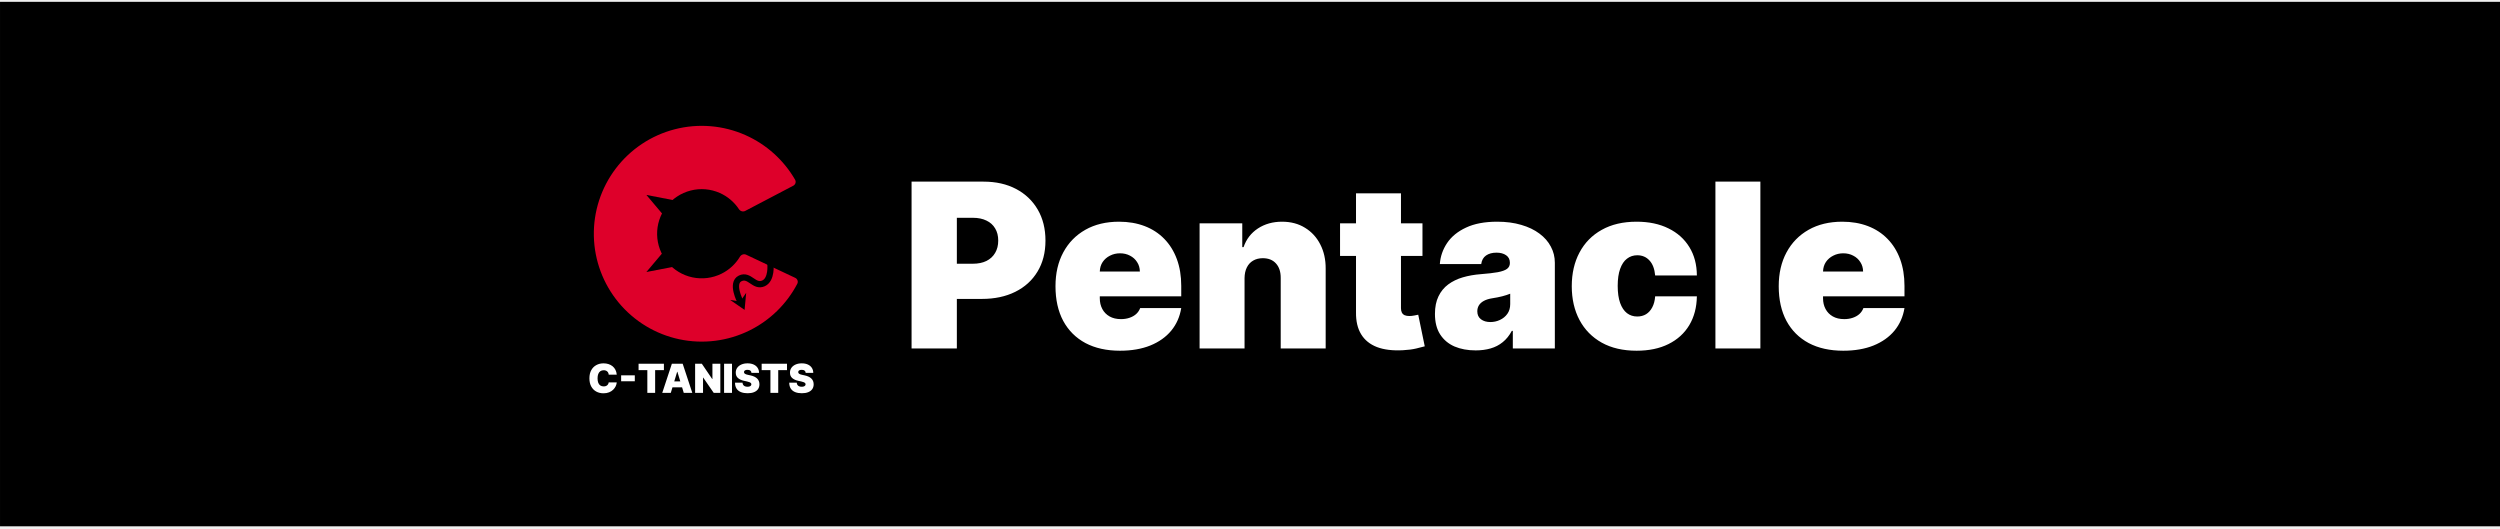
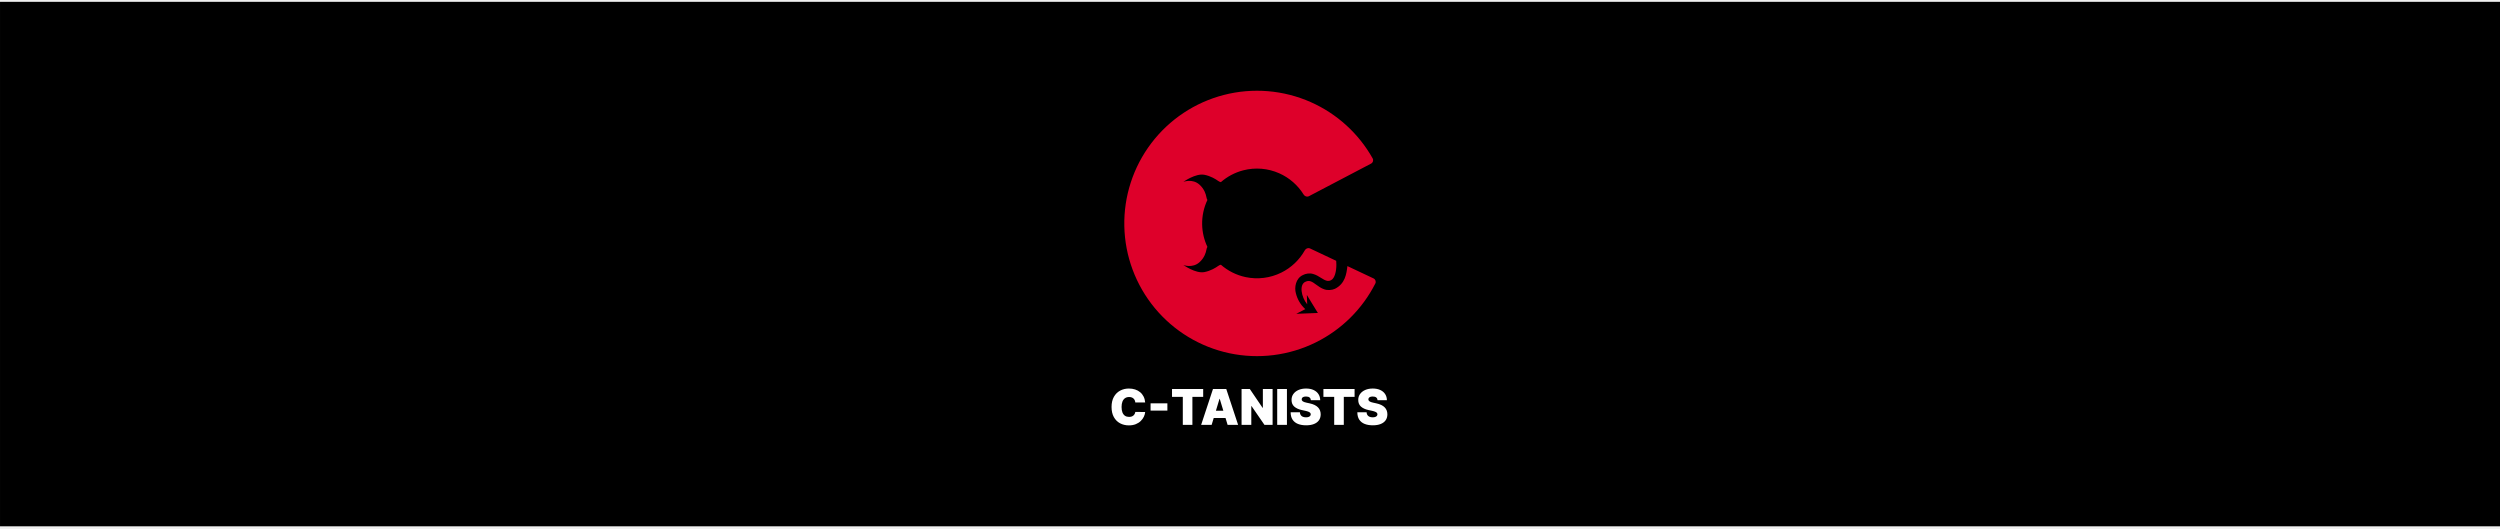
<svg xmlns="http://www.w3.org/2000/svg" width="800" height="169" viewBox="0 0 800 169" fill="none">
  <rect width="800" height="167.829" transform="translate(0.00317383 0.585571)" fill="black" />
-   <path d="M254.471 88.913C255.189 89.251 255.499 90.109 255.131 90.813C251.755 97.26 246.42 102.487 239.877 105.73C232.904 109.185 224.968 110.183 217.357 108.562C209.745 106.941 202.905 102.796 197.945 96.799C192.985 90.803 190.197 83.306 190.032 75.526C189.868 67.746 192.337 60.138 197.039 53.937C201.741 47.736 208.4 43.306 215.936 41.364C223.472 39.423 231.443 40.085 238.555 43.242C245.229 46.205 250.781 51.202 254.426 57.501C254.824 58.188 254.55 59.058 253.848 59.427L238.46 67.499C237.757 67.867 236.894 67.592 236.456 66.929C234.959 64.663 232.84 62.862 230.339 61.751C227.398 60.446 224.103 60.172 220.987 60.975C217.872 61.777 215.119 63.609 213.175 66.173C211.231 68.736 210.21 71.881 210.278 75.098C210.346 78.314 211.499 81.413 213.55 83.893C215.6 86.372 218.428 88.085 221.575 88.755C224.722 89.426 228.002 89.013 230.885 87.584C233.337 86.37 235.378 84.48 236.778 82.153C237.187 81.472 238.038 81.16 238.756 81.499L254.471 88.913Z" fill="#E0002B" fill-opacity="0.99" />
-   <path d="M206.846 62.379L228.818 66.627C229.587 66.775 230.136 67.447 230.041 68.225C229.852 69.773 229.304 72.433 227.72 74.982C226.193 77.439 224.396 79 223.269 79.823C222.648 80.277 221.812 80.121 221.316 79.533L206.846 62.379Z" fill="black" />
-   <path d="M206.846 87.044L228.818 82.796C229.587 82.647 230.136 81.975 230.041 81.198C229.852 79.65 229.304 76.989 227.72 74.441C226.193 71.984 224.396 70.422 223.269 69.6C222.648 69.146 221.812 69.301 221.316 69.889L206.846 87.044Z" fill="black" />
-   <path d="M233.643 95.972L236.84 96.504L238.781 93.698L238.266 99.165L233.643 95.972Z" fill="black" />
-   <path d="M246.546 84.596C246.546 84.596 247.04 89.443 244.328 90.673C241.3 92.046 239.875 87.642 236.876 89.076C233.792 90.552 236.876 96.439 236.876 96.439" stroke="black" stroke-width="2.004" stroke-linecap="round" />
-   <path d="M197.359 119.896H194.79C194.772 119.683 194.723 119.49 194.644 119.317C194.568 119.144 194.462 118.995 194.325 118.871C194.192 118.743 194.029 118.646 193.838 118.579C193.646 118.509 193.429 118.475 193.186 118.475C192.761 118.475 192.401 118.578 192.107 118.784C191.815 118.991 191.593 119.287 191.442 119.673C191.293 120.058 191.218 120.522 191.218 121.062C191.218 121.633 191.294 122.111 191.446 122.497C191.601 122.88 191.824 123.168 192.116 123.363C192.407 123.554 192.758 123.65 193.168 123.65C193.402 123.65 193.612 123.621 193.797 123.563C193.982 123.502 194.143 123.416 194.28 123.303C194.416 123.191 194.527 123.056 194.612 122.898C194.7 122.737 194.76 122.556 194.79 122.356L197.359 122.374C197.329 122.769 197.218 123.171 197.027 123.581C196.835 123.988 196.564 124.365 196.211 124.711C195.862 125.054 195.429 125.331 194.913 125.54C194.397 125.75 193.797 125.855 193.113 125.855C192.257 125.855 191.489 125.671 190.808 125.303C190.131 124.936 189.595 124.395 189.2 123.682C188.808 122.968 188.613 122.095 188.613 121.062C188.613 120.023 188.813 119.149 189.214 118.438C189.615 117.724 190.155 117.185 190.836 116.821C191.516 116.453 192.275 116.27 193.113 116.27C193.703 116.27 194.245 116.35 194.74 116.511C195.235 116.672 195.669 116.907 196.043 117.217C196.416 117.524 196.717 117.902 196.945 118.352C197.173 118.801 197.311 119.316 197.359 119.896ZM203.137 120.115V122.01H198.764V120.115H203.137ZM204.342 118.438V116.397H212.451V118.438H209.645V125.727H207.148V118.438H204.342ZM214.65 125.727H211.917L214.996 116.397H218.459L221.538 125.727H218.805L216.764 118.967H216.691L214.65 125.727ZM214.14 122.046H219.279V123.941H214.14V122.046ZM230.509 116.397V125.727H228.396L225.024 120.825H224.97V125.727H222.437V116.397H224.587L227.904 121.281H227.976V116.397H230.509ZM234.24 116.397V125.727H231.707V116.397H234.24ZM240.47 119.313C240.446 119.009 240.332 118.772 240.129 118.602C239.928 118.432 239.623 118.347 239.213 118.347C238.952 118.347 238.738 118.379 238.571 118.443C238.407 118.503 238.285 118.587 238.206 118.693C238.127 118.799 238.086 118.921 238.083 119.058C238.077 119.17 238.097 119.272 238.142 119.363C238.191 119.451 238.267 119.531 238.37 119.604C238.473 119.674 238.605 119.738 238.766 119.796C238.927 119.853 239.119 119.905 239.34 119.951L240.106 120.115C240.622 120.224 241.064 120.368 241.431 120.547C241.799 120.727 242.1 120.938 242.333 121.181C242.567 121.42 242.739 121.691 242.848 121.991C242.961 122.292 243.018 122.62 243.021 122.975C243.018 123.589 242.865 124.108 242.561 124.533C242.258 124.959 241.823 125.282 241.258 125.504C240.696 125.726 240.021 125.836 239.231 125.836C238.42 125.836 237.713 125.716 237.108 125.476C236.507 125.237 236.039 124.868 235.705 124.369C235.374 123.868 235.207 123.228 235.204 122.447H237.609C237.624 122.732 237.696 122.972 237.823 123.167C237.951 123.361 238.13 123.508 238.361 123.609C238.595 123.709 238.873 123.759 239.195 123.759C239.465 123.759 239.691 123.726 239.873 123.659C240.056 123.592 240.194 123.499 240.288 123.381C240.382 123.262 240.431 123.127 240.434 122.975C240.431 122.833 240.384 122.708 240.293 122.602C240.204 122.493 240.059 122.395 239.855 122.31C239.652 122.222 239.377 122.14 239.031 122.064L238.101 121.864C237.275 121.685 236.624 121.386 236.147 120.966C235.673 120.544 235.438 119.969 235.441 119.24C235.438 118.648 235.596 118.13 235.915 117.686C236.237 117.24 236.681 116.892 237.249 116.643C237.82 116.394 238.475 116.27 239.213 116.27C239.966 116.27 240.618 116.396 241.167 116.648C241.717 116.9 242.141 117.255 242.438 117.714C242.739 118.169 242.891 118.702 242.894 119.313H240.47ZM243.73 118.438V116.397H251.839V118.438H249.032V125.727H246.536V118.438H243.73ZM257.821 119.313C257.797 119.009 257.683 118.772 257.48 118.602C257.279 118.432 256.974 118.347 256.564 118.347C256.303 118.347 256.089 118.379 255.922 118.443C255.758 118.503 255.636 118.587 255.557 118.693C255.478 118.799 255.437 118.921 255.434 119.058C255.428 119.17 255.448 119.272 255.493 119.363C255.542 119.451 255.618 119.531 255.721 119.604C255.825 119.674 255.957 119.738 256.118 119.796C256.279 119.853 256.47 119.905 256.692 119.951L257.457 120.115C257.973 120.224 258.415 120.368 258.783 120.547C259.15 120.727 259.451 120.938 259.685 121.181C259.918 121.42 260.09 121.691 260.199 121.991C260.312 122.292 260.37 122.62 260.373 122.975C260.37 123.589 260.216 124.108 259.912 124.533C259.609 124.959 259.174 125.282 258.61 125.504C258.048 125.726 257.372 125.836 256.582 125.836C255.771 125.836 255.064 125.716 254.459 125.476C253.858 125.237 253.39 124.868 253.056 124.369C252.725 123.868 252.558 123.228 252.555 122.447H254.96C254.976 122.732 255.047 122.972 255.175 123.167C255.302 123.361 255.481 123.508 255.712 123.609C255.946 123.709 256.224 123.759 256.546 123.759C256.816 123.759 257.042 123.726 257.225 123.659C257.407 123.592 257.545 123.499 257.639 123.381C257.733 123.262 257.782 123.127 257.785 122.975C257.782 122.833 257.735 122.708 257.644 122.602C257.556 122.493 257.41 122.395 257.206 122.31C257.003 122.222 256.728 122.14 256.382 122.064L255.452 121.864C254.626 121.685 253.975 121.386 253.498 120.966C253.024 120.544 252.789 119.969 252.792 119.24C252.789 118.648 252.947 118.13 253.266 117.686C253.588 117.24 254.033 116.892 254.601 116.643C255.172 116.394 255.826 116.27 256.564 116.27C257.317 116.27 257.969 116.396 258.518 116.648C259.068 116.9 259.492 117.255 259.789 117.714C260.09 118.169 260.242 118.702 260.245 119.313H257.821Z" fill="white" />
-   <path d="M291.702 111.5V58.122H314.742C318.704 58.122 322.17 58.904 325.141 60.468C328.112 62.032 330.423 64.23 332.074 67.062C333.725 69.894 334.55 73.204 334.55 76.992C334.55 80.815 333.699 84.125 331.996 86.922C330.31 89.72 327.939 91.874 324.881 93.386C321.84 94.898 318.287 95.653 314.221 95.653H300.459V84.394H311.302C313.004 84.394 314.455 84.099 315.654 83.508C316.87 82.9 317.8 82.04 318.443 80.928C319.103 79.816 319.433 78.504 319.433 76.992C319.433 75.463 319.103 74.16 318.443 73.083C317.8 71.988 316.87 71.154 315.654 70.581C314.455 69.99 313.004 69.694 311.302 69.694H306.193V111.5H291.702ZM358.398 112.23C354.124 112.23 350.44 111.413 347.347 109.78C344.272 108.129 341.9 105.766 340.232 102.691C338.581 99.598 337.756 95.897 337.756 91.588C337.756 87.452 338.59 83.838 340.258 80.745C341.926 77.652 344.28 75.246 347.321 73.526C350.362 71.805 353.95 70.945 358.085 70.945C361.109 70.945 363.845 71.415 366.295 72.353C368.745 73.291 370.839 74.655 372.577 76.445C374.314 78.217 375.652 80.372 376.59 82.909C377.529 85.445 377.998 88.304 377.998 91.483V94.819H342.239V86.896H364.758C364.74 85.749 364.445 84.742 363.871 83.873C363.315 82.987 362.56 82.3 361.604 81.814C360.666 81.31 359.597 81.058 358.398 81.058C357.234 81.058 356.165 81.31 355.192 81.814C354.219 82.3 353.437 82.978 352.847 83.847C352.273 84.716 351.969 85.732 351.934 86.896V95.445C351.934 96.731 352.204 97.877 352.742 98.885C353.281 99.893 354.054 100.684 355.062 101.257C356.07 101.83 357.286 102.117 358.711 102.117C359.701 102.117 360.605 101.978 361.421 101.7C362.255 101.422 362.968 101.023 363.559 100.501C364.149 99.963 364.584 99.32 364.862 98.573H377.998C377.546 101.353 376.477 103.768 374.792 105.818C373.106 107.851 370.874 109.432 368.094 110.562C365.331 111.674 362.099 112.23 358.398 112.23ZM398.255 88.981V111.5H383.869V71.467H397.526V79.077H397.943C398.812 76.54 400.341 74.551 402.53 73.109C404.737 71.666 407.308 70.945 410.245 70.945C413.077 70.945 415.536 71.597 417.621 72.9C419.723 74.186 421.348 75.958 422.494 78.217C423.659 80.476 424.232 83.056 424.215 85.958V111.5H409.828V88.981C409.845 87 409.341 85.445 408.316 84.316C407.308 83.186 405.901 82.622 404.094 82.622C402.912 82.622 401.878 82.882 400.992 83.404C400.123 83.908 399.454 84.637 398.985 85.593C398.516 86.531 398.273 87.661 398.255 88.981ZM455.191 71.467V81.892H428.815V71.467H455.191ZM433.923 61.875H448.31V98.625C448.31 99.181 448.406 99.65 448.597 100.032C448.788 100.397 449.083 100.675 449.483 100.866C449.883 101.04 450.395 101.127 451.021 101.127C451.455 101.127 451.959 101.075 452.532 100.97C453.123 100.866 453.558 100.779 453.836 100.71L455.921 110.822C455.278 111.013 454.357 111.248 453.158 111.526C451.976 111.804 450.569 111.987 448.936 112.073C445.634 112.247 442.863 111.908 440.622 111.057C438.38 110.188 436.695 108.824 435.565 106.965C434.436 105.106 433.888 102.777 433.923 99.98V61.875ZM472.217 112.126C469.663 112.126 467.404 111.709 465.44 110.874C463.494 110.023 461.965 108.737 460.853 107.017C459.741 105.297 459.185 103.108 459.185 100.449C459.185 98.26 459.559 96.392 460.306 94.846C461.053 93.282 462.096 92.005 463.433 91.014C464.771 90.024 466.327 89.268 468.099 88.747C469.889 88.225 471.817 87.887 473.885 87.73C476.126 87.556 477.925 87.348 479.28 87.105C480.653 86.844 481.643 86.488 482.251 86.036C482.859 85.567 483.163 84.95 483.163 84.186V84.081C483.163 83.039 482.764 82.24 481.965 81.683C481.165 81.127 480.14 80.85 478.889 80.85C477.516 80.85 476.396 81.153 475.527 81.762C474.676 82.352 474.163 83.265 473.989 84.498H460.749C460.923 82.066 461.696 79.824 463.069 77.774C464.459 75.706 466.483 74.056 469.141 72.822C471.8 71.571 475.119 70.945 479.098 70.945C481.965 70.945 484.536 71.284 486.812 71.962C489.089 72.622 491.026 73.552 492.624 74.751C494.223 75.932 495.439 77.322 496.273 78.921C497.125 80.502 497.55 82.222 497.55 84.081V111.5H484.102V105.87H483.789C482.99 107.365 482.017 108.572 480.87 109.493C479.74 110.414 478.446 111.083 476.986 111.5C475.544 111.917 473.954 112.126 472.217 112.126ZM476.908 103.055C478.003 103.055 479.028 102.83 479.984 102.378C480.957 101.926 481.747 101.274 482.356 100.423C482.964 99.572 483.268 98.538 483.268 97.322V93.985C482.885 94.142 482.477 94.29 482.043 94.428C481.626 94.567 481.174 94.698 480.687 94.819C480.218 94.941 479.714 95.054 479.176 95.158C478.655 95.263 478.107 95.358 477.534 95.445C476.422 95.619 475.51 95.905 474.797 96.305C474.102 96.687 473.581 97.165 473.233 97.739C472.903 98.295 472.738 98.92 472.738 99.615C472.738 100.727 473.129 101.579 473.911 102.169C474.693 102.76 475.692 103.055 476.908 103.055ZM523.712 112.23C519.368 112.23 515.649 111.37 512.556 109.649C509.464 107.912 507.092 105.497 505.441 102.404C503.79 99.294 502.965 95.688 502.965 91.588C502.965 87.487 503.79 83.89 505.441 80.797C507.092 77.687 509.464 75.272 512.556 73.552C515.649 71.814 519.368 70.945 523.712 70.945C527.638 70.945 531.035 71.658 533.902 73.083C536.787 74.49 539.019 76.488 540.601 79.077C542.182 81.649 542.981 84.672 542.999 88.147H529.654C529.463 86.045 528.855 84.446 527.83 83.352C526.822 82.24 525.519 81.683 523.92 81.683C522.669 81.683 521.574 82.048 520.636 82.778C519.698 83.49 518.968 84.576 518.447 86.036C517.926 87.478 517.665 89.294 517.665 91.483C517.665 93.673 517.926 95.497 518.447 96.957C518.968 98.399 519.698 99.485 520.636 100.215C521.574 100.927 522.669 101.283 523.92 101.283C524.98 101.283 525.918 101.04 526.735 100.553C527.552 100.049 528.212 99.32 528.716 98.364C529.237 97.391 529.55 96.21 529.654 94.819H542.999C542.946 98.347 542.138 101.422 540.575 104.046C539.011 106.652 536.795 108.668 533.928 110.093C531.079 111.517 527.673 112.23 523.712 112.23ZM563.321 58.122V111.5H548.934V58.122H563.321ZM589.834 112.23C585.56 112.23 581.876 111.413 578.784 109.78C575.708 108.129 573.336 105.766 571.668 102.691C570.018 99.598 569.192 95.897 569.192 91.588C569.192 87.452 570.026 83.838 571.694 80.745C573.362 77.652 575.717 75.246 578.757 73.526C581.798 71.805 585.386 70.945 589.522 70.945C592.545 70.945 595.282 71.415 597.732 72.353C600.182 73.291 602.275 74.655 604.013 76.445C605.75 78.217 607.088 80.372 608.027 82.909C608.965 85.445 609.434 88.304 609.434 91.483V94.819H573.675V86.896H596.194C596.176 85.749 595.881 84.742 595.308 83.873C594.752 82.987 593.996 82.3 593.04 81.814C592.102 81.31 591.033 81.058 589.834 81.058C588.67 81.058 587.602 81.31 586.629 81.814C585.656 82.3 584.874 82.978 584.283 83.847C583.709 84.716 583.405 85.732 583.371 86.896V95.445C583.371 96.731 583.64 97.877 584.179 98.885C584.717 99.893 585.49 100.684 586.498 101.257C587.506 101.83 588.722 102.117 590.147 102.117C591.138 102.117 592.041 101.978 592.858 101.7C593.692 101.422 594.404 101.023 594.995 100.501C595.586 99.963 596.02 99.32 596.298 98.573H609.434C608.982 101.353 607.914 103.768 606.228 105.818C604.543 107.851 602.31 109.432 599.53 110.562C596.767 111.674 593.535 112.23 589.834 112.23Z" fill="white" />
+   <path d="M391.646 30.379C400.915 27.991 410.719 28.805 419.468 32.688C427.841 36.406 434.778 42.727 439.256 50.694C439.588 51.286 439.355 52.031 438.754 52.347L418.874 62.774C418.273 63.09 417.533 62.855 417.176 62.277C415.323 59.276 412.602 56.894 409.361 55.455C405.745 53.849 401.691 53.513 397.859 54.5C395.185 55.189 392.727 56.494 390.674 58.292C390.356 58.219 390.06 58.073 389.795 57.882C389.065 57.355 387.438 56.326 385.396 55.931C382.607 55.392 378.696 58.186 378.673 58.203C378.701 58.192 381.588 57.054 383.852 59.101C385.378 60.482 385.879 62.121 386.043 63.051C386.102 63.382 386.203 63.71 386.365 64.002C385.211 66.445 384.63 69.137 384.688 71.871C384.74 74.354 385.318 76.781 386.365 78.998C386.203 79.29 386.102 79.618 386.043 79.949C385.879 80.878 385.378 82.519 383.852 83.899C381.591 85.944 378.709 84.812 378.673 84.798C378.711 84.825 382.613 87.607 385.396 87.069C387.438 86.674 389.065 85.646 389.795 85.119C390.06 84.927 390.356 84.78 390.675 84.707C392.918 86.671 395.636 88.042 398.582 88.67C402.452 89.494 406.488 88.986 410.033 87.229C413.21 85.655 415.828 83.16 417.553 80.083C417.885 79.491 418.614 79.225 419.229 79.514L427.585 83.457C427.619 83.808 427.639 84.261 427.639 84.664C427.66 86.787 427.102 89.093 425.941 89.647C425.027 90.162 424.186 89.861 422.729 88.922C422.027 88.491 421.233 87.954 420.168 87.659C419.104 87.343 417.815 87.532 416.907 88.029C414.601 89.097 414.157 92.021 414.681 93.843C415.159 95.791 416.167 97.492 417.596 98.833C417.629 98.863 417.664 98.892 417.698 98.922L414.812 100.419L421.718 100.149L418.189 94.389L418.304 97.38C416.395 95.066 415.592 90.885 417.898 90.1C419.028 89.606 419.869 90.11 421.237 91.13C421.906 91.611 422.661 92.2 423.735 92.57C424.804 92.962 426.187 92.865 427.194 92.41C430.451 90.777 430.884 87.624 431.17 85.148L439.531 89.093C440.145 89.383 440.41 90.117 440.103 90.722C435.965 98.872 429.302 105.48 421.094 109.548C412.517 113.798 402.756 115.026 393.394 113.032C384.032 111.038 375.618 105.94 369.518 98.564C363.417 91.188 359.987 81.967 359.784 72.397C359.582 62.828 362.619 53.471 368.402 45.844C374.186 38.217 382.376 32.767 391.646 30.379Z" fill="#E0002B" fill-opacity="0.99" />
+   <path d="M366.457 128.792H363.296C363.274 128.53 363.214 128.293 363.117 128.08C363.024 127.867 362.893 127.684 362.725 127.531C362.56 127.374 362.36 127.254 362.125 127.172C361.89 127.086 361.623 127.043 361.324 127.043C360.801 127.043 360.358 127.17 359.996 127.424C359.637 127.678 359.364 128.043 359.178 128.517C358.995 128.991 358.903 129.561 358.903 130.226C358.903 130.928 358.997 131.517 359.183 131.991C359.374 132.462 359.648 132.817 360.007 133.056C360.366 133.291 360.797 133.409 361.301 133.409C361.589 133.409 361.847 133.373 362.075 133.302C362.303 133.228 362.501 133.121 362.669 132.983C362.837 132.845 362.973 132.678 363.078 132.484C363.186 132.286 363.259 132.064 363.296 131.817L366.457 131.84C366.419 132.325 366.283 132.82 366.047 133.325C365.812 133.825 365.478 134.288 365.044 134.714C364.615 135.136 364.083 135.476 363.448 135.734C362.812 135.992 362.075 136.121 361.234 136.121C360.181 136.121 359.236 135.895 358.399 135.443C357.566 134.991 356.906 134.326 356.421 133.448C355.939 132.57 355.698 131.496 355.698 130.226C355.698 128.948 355.945 127.873 356.438 126.998C356.931 126.121 357.596 125.457 358.432 125.009C359.269 124.557 360.203 124.331 361.234 124.331C361.959 124.331 362.626 124.43 363.235 124.628C363.843 124.826 364.378 125.116 364.837 125.497C365.297 125.874 365.666 126.339 365.947 126.892C366.227 127.445 366.397 128.078 366.457 128.792ZM373.563 129.06V131.391H368.184V129.06H373.563ZM375.045 126.998V124.488H385.019V126.998H381.568V135.964H378.497V126.998H375.045ZM387.724 135.964H384.362L388.15 124.488H392.409L396.197 135.964H392.835L390.324 127.648H390.235L387.724 135.964ZM387.097 131.436H393.417V133.767H387.097V131.436ZM407.231 124.488V135.964H404.631L400.485 129.935H400.417V135.964H397.302V124.488H399.947L404.026 130.495H404.116V124.488H407.231ZM411.82 124.488V135.964H408.705V124.488H411.82ZM419.483 128.074C419.453 127.701 419.313 127.409 419.063 127.2C418.816 126.991 418.441 126.886 417.936 126.886C417.615 126.886 417.352 126.926 417.146 127.004C416.945 127.079 416.795 127.181 416.698 127.312C416.601 127.443 416.551 127.592 416.547 127.76C416.539 127.899 416.564 128.024 416.62 128.136C416.679 128.244 416.773 128.343 416.9 128.433C417.027 128.519 417.189 128.597 417.387 128.668C417.585 128.739 417.821 128.803 418.093 128.859L419.035 129.06C419.67 129.195 420.213 129.372 420.665 129.593C421.117 129.813 421.487 130.073 421.775 130.372C422.062 130.667 422.273 130.999 422.408 131.369C422.546 131.739 422.617 132.142 422.621 132.579C422.617 133.334 422.428 133.973 422.055 134.496C421.681 135.019 421.147 135.417 420.452 135.689C419.761 135.962 418.93 136.098 417.959 136.098C416.961 136.098 416.091 135.951 415.348 135.656C414.608 135.361 414.033 134.907 413.622 134.294C413.215 133.678 413.009 132.889 413.005 131.929H415.964C415.983 132.281 416.07 132.576 416.227 132.815C416.384 133.054 416.605 133.235 416.889 133.358C417.176 133.482 417.518 133.543 417.914 133.543C418.246 133.543 418.525 133.502 418.749 133.42C418.973 133.338 419.143 133.224 419.259 133.078C419.375 132.932 419.434 132.766 419.438 132.579C419.434 132.404 419.377 132.251 419.264 132.12C419.156 131.985 418.977 131.866 418.727 131.761C418.476 131.653 418.138 131.552 417.712 131.459L416.569 131.212C415.553 130.992 414.752 130.624 414.165 130.108C413.583 129.589 413.293 128.881 413.297 127.985C413.293 127.256 413.487 126.619 413.88 126.074C414.276 125.525 414.823 125.097 415.521 124.791C416.224 124.484 417.029 124.331 417.936 124.331C418.863 124.331 419.664 124.486 420.34 124.796C421.016 125.106 421.538 125.543 421.904 126.107C422.273 126.668 422.46 127.323 422.464 128.074H419.483ZM423.492 126.998V124.488H433.466V126.998H430.015V135.964H426.944V126.998H423.492ZM440.825 128.074C440.795 127.701 440.655 127.409 440.405 127.2C440.158 126.991 439.783 126.886 439.278 126.886C438.957 126.886 438.694 126.926 438.488 127.004C438.287 127.079 438.137 127.181 438.04 127.312C437.943 127.443 437.892 127.592 437.889 127.76C437.881 127.899 437.906 128.024 437.962 128.136C438.021 128.244 438.115 128.343 438.242 128.433C438.369 128.519 438.531 128.597 438.729 128.668C438.927 128.739 439.163 128.803 439.435 128.859L440.377 129.06C441.012 129.195 441.555 129.372 442.007 129.593C442.459 129.813 442.829 130.073 443.117 130.372C443.404 130.667 443.615 130.999 443.75 131.369C443.888 131.739 443.959 132.142 443.963 132.579C443.959 133.334 443.77 133.973 443.397 134.496C443.023 135.019 442.489 135.417 441.794 135.689C441.103 135.962 440.272 136.098 439.301 136.098C438.303 136.098 437.433 135.951 436.69 135.656C435.95 135.361 435.375 134.907 434.964 134.294C434.557 133.678 434.351 132.889 434.347 131.929H437.306C437.325 132.281 437.412 132.576 437.569 132.815C437.726 133.054 437.947 133.235 438.231 133.358C438.518 133.482 438.86 133.543 439.256 133.543C439.588 133.543 439.867 133.502 440.091 133.42C440.315 133.338 440.485 133.224 440.601 133.078C440.717 132.932 440.776 132.766 440.78 132.579C440.776 132.404 440.718 132.251 440.606 132.12C440.498 131.985 440.319 131.866 440.068 131.761C439.818 131.653 439.48 131.552 439.054 131.459L437.911 131.212C436.895 130.992 436.094 130.624 435.507 130.108C434.925 129.589 434.635 128.881 434.639 127.985C434.635 127.256 434.829 126.619 435.222 126.074C435.618 125.525 436.165 125.097 436.863 124.791C437.566 124.484 438.371 124.331 439.278 124.331C440.205 124.331 441.006 124.486 441.682 124.796C442.358 125.106 442.88 125.543 443.246 126.107C443.615 126.668 443.802 127.323 443.806 128.074H440.825Z" fill="white" />
</svg>
